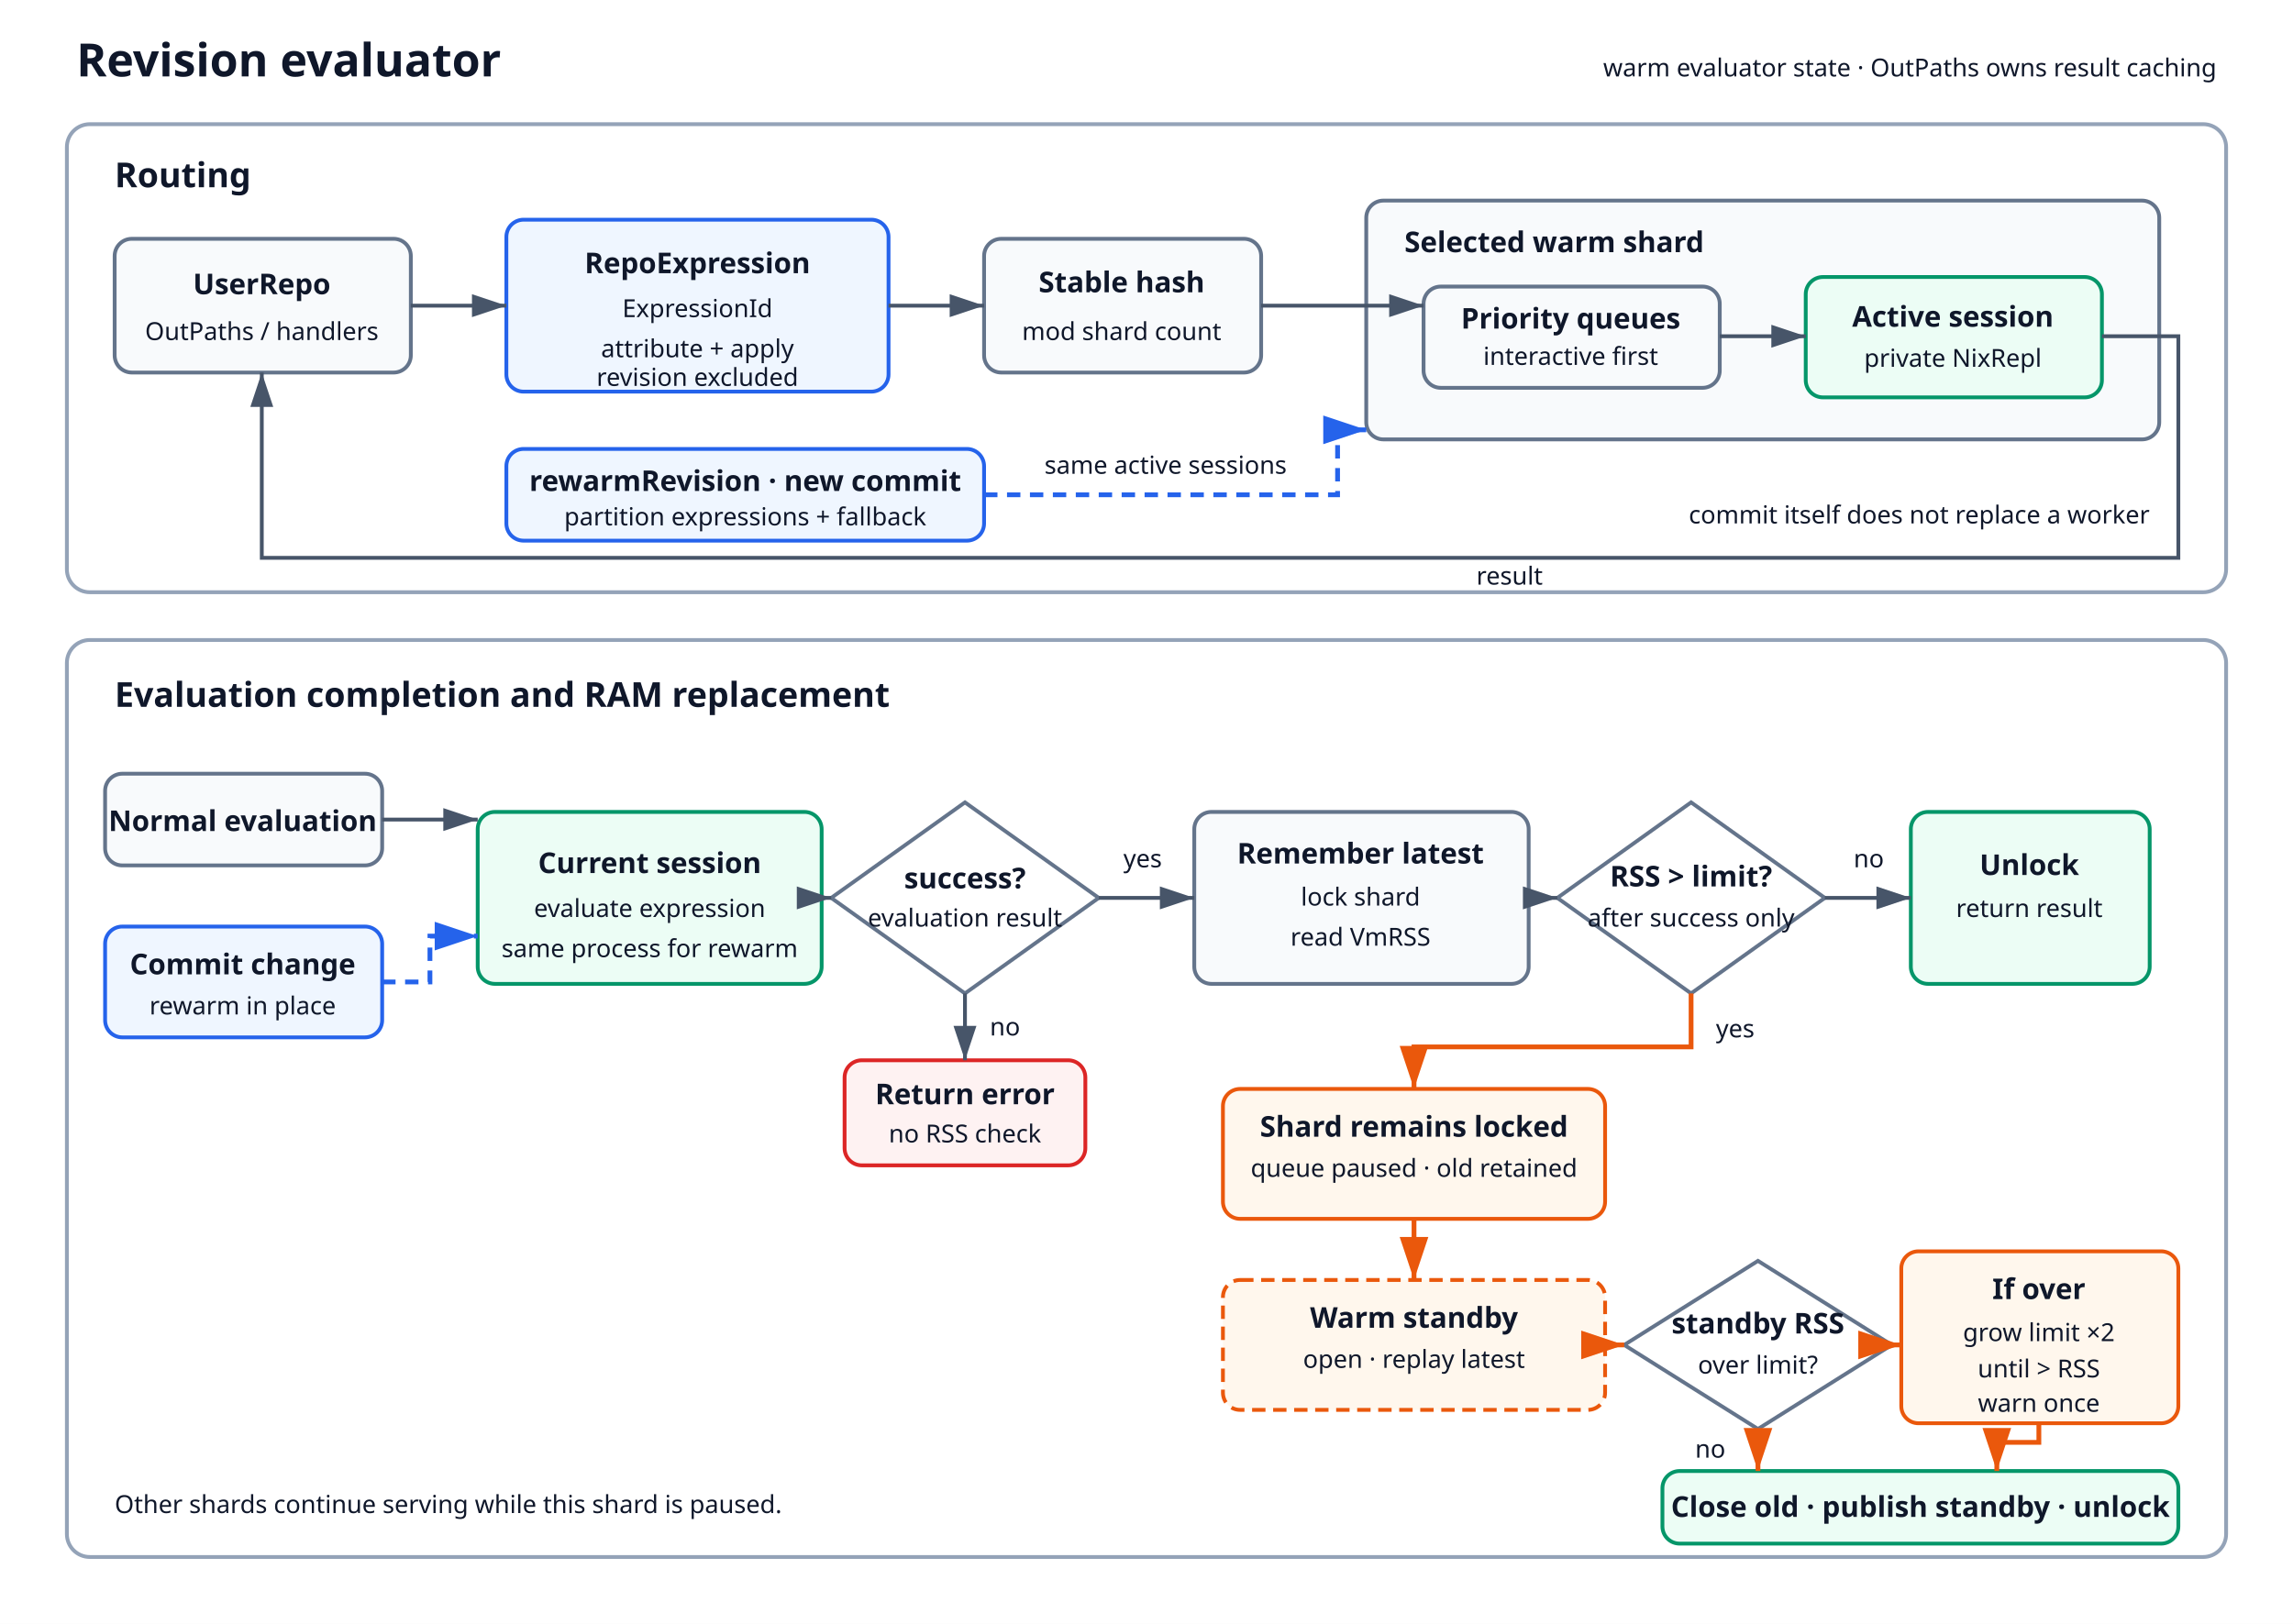
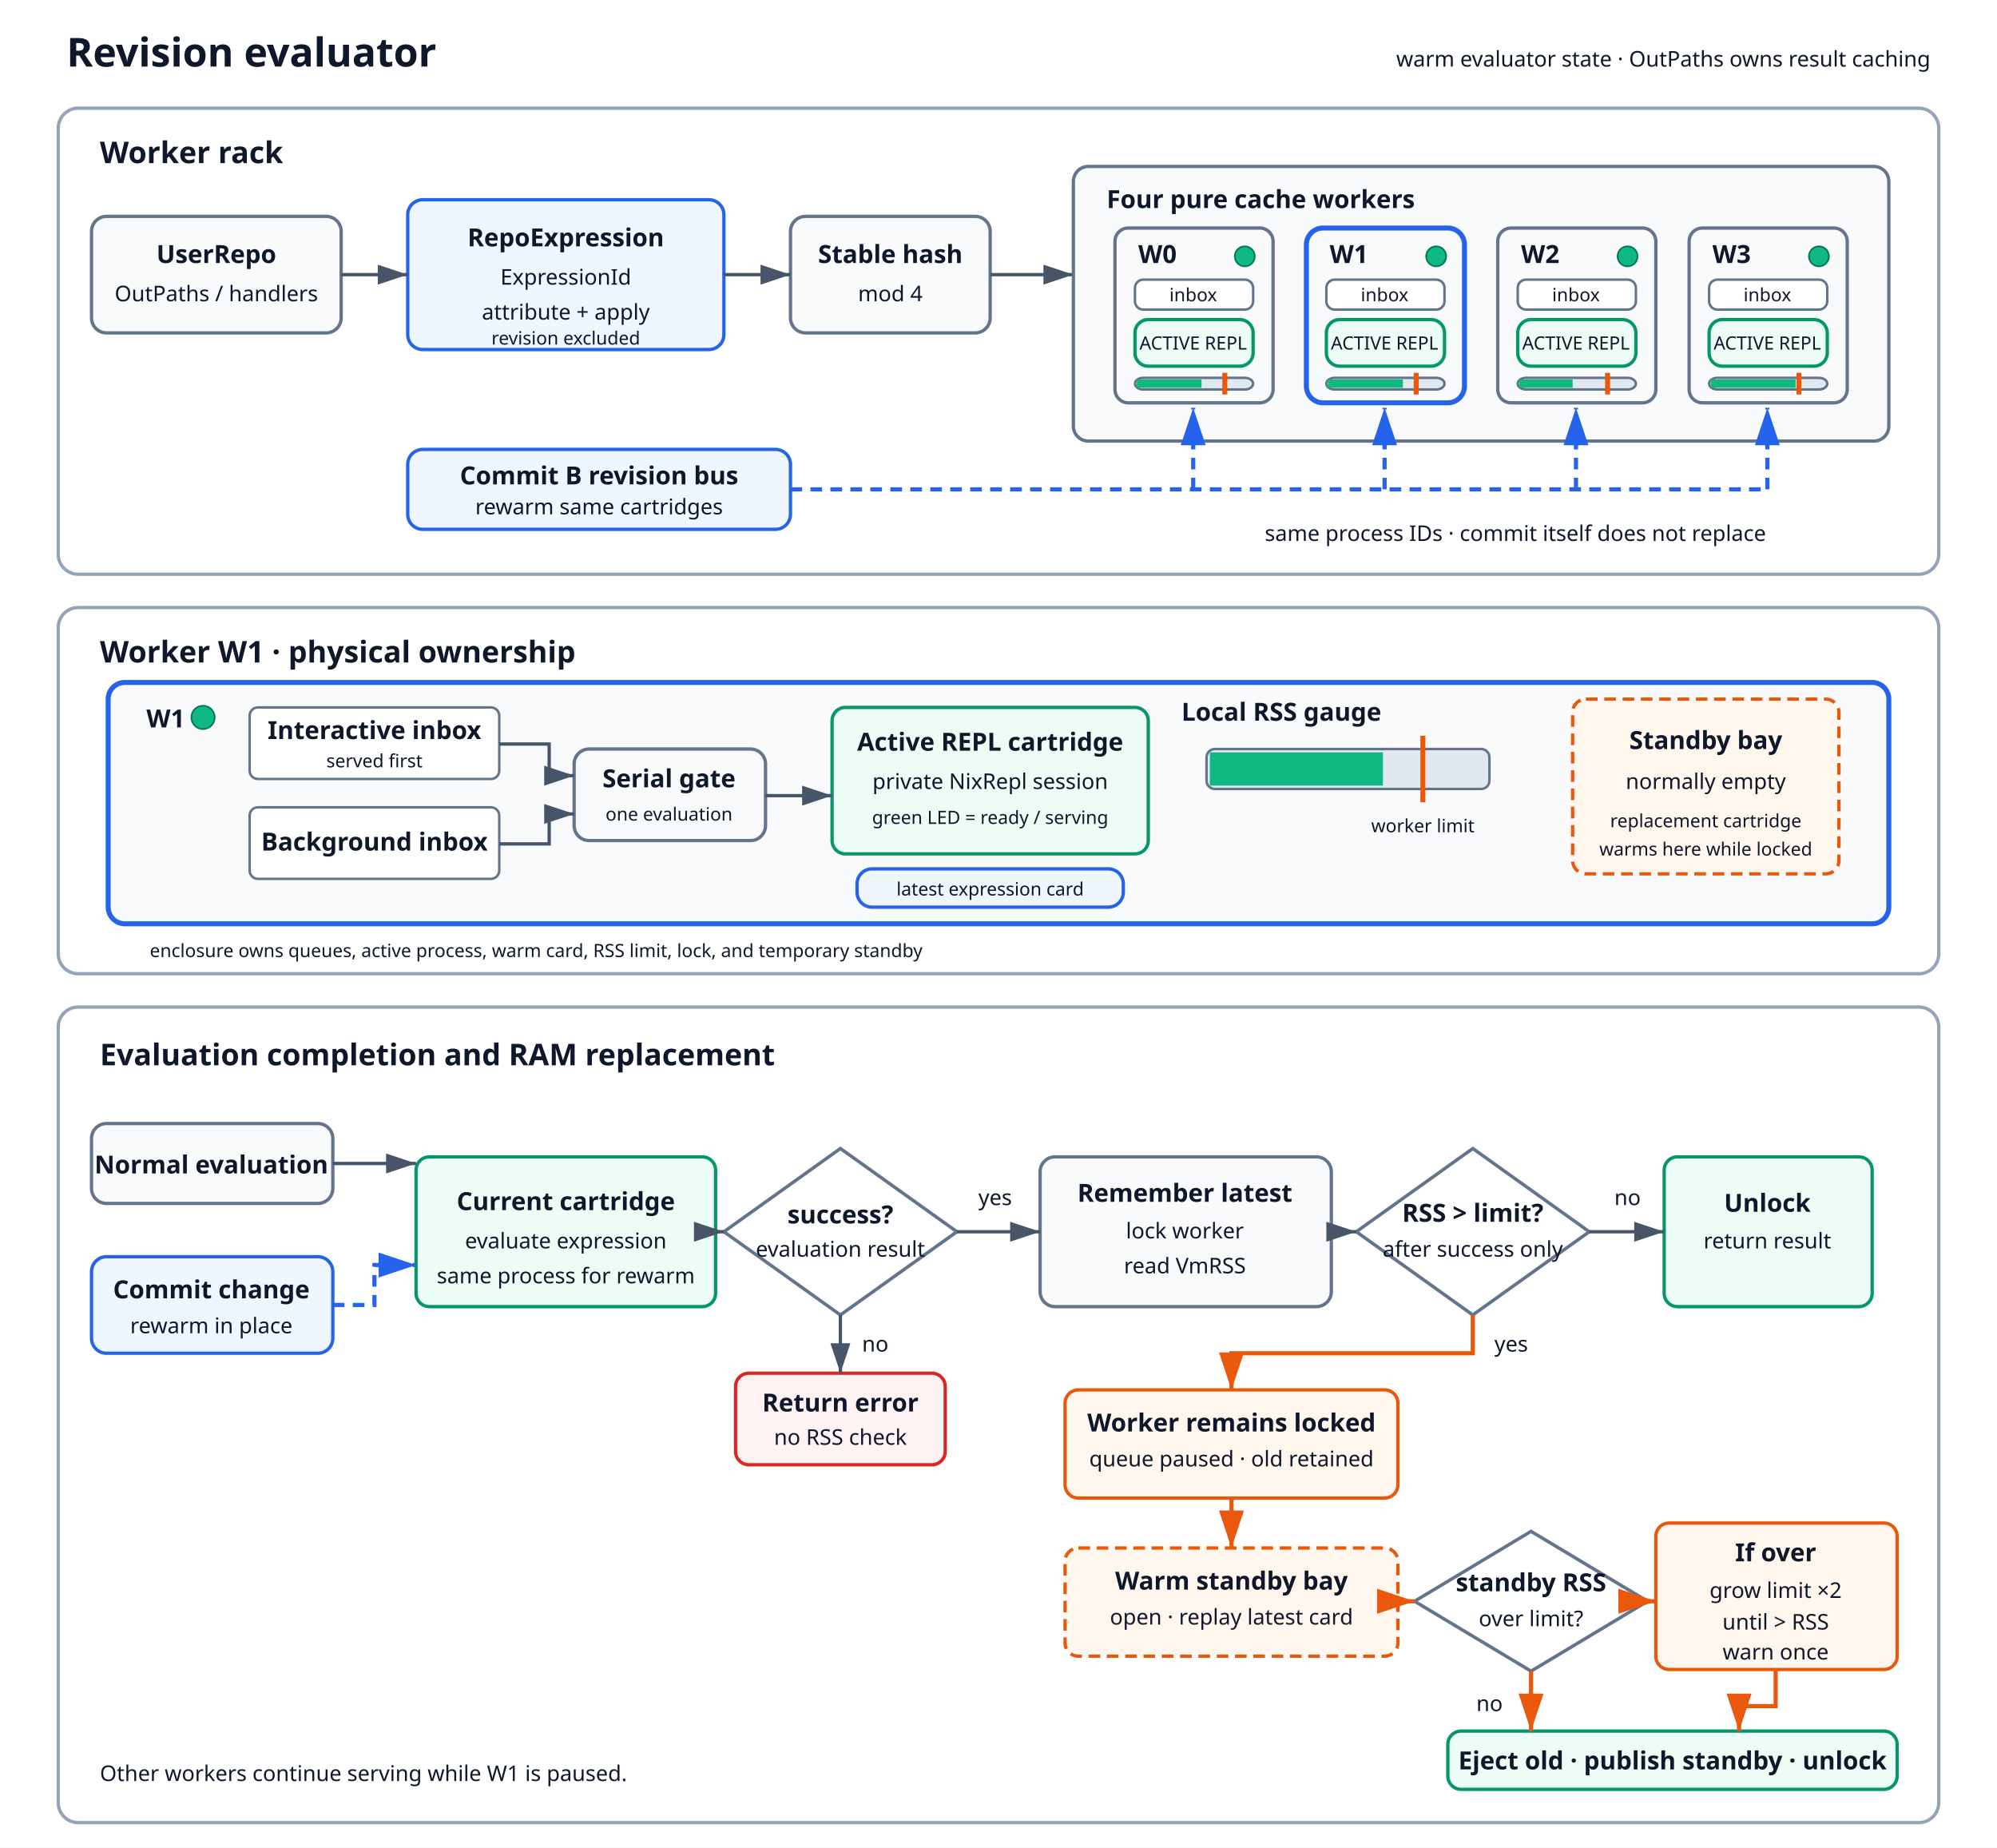
- <svg xmlns="http://www.w3.org/2000/svg" width="1200" height="850" viewBox="0 0 1200 850" role="img" aria-labelledby="title desc">
+ <svg xmlns="http://www.w3.org/2000/svg" width="1200" height="1110" viewBox="0 0 1200 1110" role="img" aria-labelledby="title desc">
  <defs>
    <marker id="arrow" markerWidth="10" markerHeight="10" refX="9" refY="3" orient="auto" markerUnits="strokeWidth">
      <path d="M0,0 L0,6 L9,3 z" fill="#475569" />
    </marker>
    <marker id="blue-arrow" markerWidth="10" markerHeight="10" refX="9" refY="3" orient="auto" markerUnits="strokeWidth">
      <path d="M0,0 L0,6 L9,3 z" fill="#2563eb" />
    </marker>
    <marker id="orange-arrow" markerWidth="10" markerHeight="10" refX="9" refY="3" orient="auto" markerUnits="strokeWidth">
      <path d="M0,0 L0,6 L9,3 z" fill="#ea580c" />
    </marker>
    <style>
      text { font-family: ui-sans-serif, system-ui, sans-serif; fill: #0f172a; }
      .title { font-size: 24px; font-weight: 700; }
      .section { font-size: 18px; font-weight: 700; }
      .label { font-size: 15px; font-weight: 650; }
      .small { font-size: 13px; }
+       .tiny { font-size: 11px; }
      .panel { fill: #ffffff; stroke: #94a3b8; stroke-width: 2; rx: 12; }
      .box { fill: #f8fafc; stroke: #64748b; stroke-width: 2; rx: 9; }
      .api { fill: #eff6ff; stroke: #2563eb; stroke-width: 2; rx: 9; }
-       .active { fill: #ecfdf5; stroke: #059669; stroke-width: 2; rx: 9; }
-       .paused { fill: #fff7ed; stroke: #ea580c; stroke-width: 2; rx: 9; }
-       .standby { fill: #fff7ed; stroke: #ea580c; stroke-width: 2; stroke-dasharray: 7 4; rx: 9; }
-       .error { fill: #fef2f2; stroke: #dc2626; stroke-width: 2; rx: 9; }
+       .worker { fill: #f8fafc; stroke: #64748b; stroke-width: 2; rx: 8; }
+       .worker-selected { fill: #f8fafc; stroke: #2563eb; stroke-width: 3; rx: 10; }
+       .tray { fill: #ffffff; stroke: #64748b; stroke-width: 1.5; rx: 5; }
+       .active { fill: #ecfdf5; stroke: #059669; stroke-width: 2; rx: 8; }
+       .paused { fill: #fff7ed; stroke: #ea580c; stroke-width: 2; rx: 8; }
+       .standby { fill: #fff7ed; stroke: #ea580c; stroke-width: 2; stroke-dasharray: 7 4; rx: 8; }
+       .error { fill: #fef2f2; stroke: #dc2626; stroke-width: 2; rx: 8; }
      .decision { fill: #ffffff; stroke: #64748b; stroke-width: 2; }
+       .gauge { fill: #e2e8f0; stroke: #64748b; stroke-width: 1.5; rx: 5; }
+       .gauge-fill { fill: #10b981; }
      .line { fill: none; stroke: #475569; stroke-width: 2; marker-end: url(#arrow); }
      .blue-line { fill: none; stroke: #2563eb; stroke-width: 2.5; stroke-dasharray: 7 5; marker-end: url(#blue-arrow); }
+       .blue-bus { fill: none; stroke: #2563eb; stroke-width: 2.5; stroke-dasharray: 7 5; }
      .orange-line { fill: none; stroke: #ea580c; stroke-width: 2.5; marker-end: url(#orange-arrow); }
+       .limit { stroke: #ea580c; stroke-width: 3; }
+       .led { fill: #10b981; stroke: #047857; stroke-width: 1; }
    </style>
  </defs>
-   <rect width="1200" height="850" fill="#ffffff" />
+   <rect width="1200" height="1110" fill="#ffffff" />
  <text x="40" y="40" class="title">Revision evaluator</text>
  <text x="1160" y="40" text-anchor="end" class="small">warm evaluator state · OutPaths owns result caching</text>
-   <rect x="35" y="65" width="1130" height="245" class="panel" />
-   <text x="60" y="98" class="section">Routing</text>
-   <rect x="60" y="125" width="155" height="70" class="box" />
-   <text x="137" y="154" text-anchor="middle" class="label">UserRepo</text>
-   <text x="137" y="178" text-anchor="middle" class="small">OutPaths / handlers</text>
-   <rect x="265" y="115" width="200" height="90" class="api" />
-   <text x="365" y="143" text-anchor="middle" class="label">RepoExpression</text>
-   <text x="365" y="166" text-anchor="middle" class="small">ExpressionId</text>
-   <text x="365" y="187" text-anchor="middle" class="small">attribute + apply</text>
-   <text x="365" y="202" text-anchor="middle" class="small">revision excluded</text>
-   <rect x="515" y="125" width="145" height="70" class="box" />
-   <text x="587" y="153" text-anchor="middle" class="label">Stable hash</text>
-   <text x="587" y="178" text-anchor="middle" class="small">mod shard count</text>
-   <rect x="715" y="105" width="415" height="125" class="box" />
-   <text x="735" y="132" class="label">Selected warm shard</text>
-   <rect x="745" y="150" width="155" height="53" class="box" />
-   <text x="822" y="172" text-anchor="middle" class="label">Priority queues</text>
-   <text x="822" y="191" text-anchor="middle" class="small">interactive first</text>
-   <rect x="945" y="145" width="155" height="63" class="active" />
-   <text x="1022" y="171" text-anchor="middle" class="label">Active session</text>
-   <text x="1022" y="192" text-anchor="middle" class="small">private NixRepl</text>
-   <path d="M215 160 H265" class="line" />
-   <path d="M465 160 H515" class="line" />
-   <path d="M660 160 H745" class="line" />
-   <path d="M900 176 H945" class="line" />
-   <path d="M1100 176 H1140 V292 H137 V195" class="line" />
-   <text x="790" y="306" text-anchor="middle" class="small">result</text>
-   <rect x="265" y="235" width="250" height="48" class="api" />
-   <text x="390" y="257" text-anchor="middle" class="label">rewarmRevision · new commit</text>
-   <text x="390" y="275" text-anchor="middle" class="small">partition expressions + fallback</text>
-   <path d="M515 259 H700 V225 H715" class="blue-line" />
-   <text x="610" y="248" text-anchor="middle" class="small">same active sessions</text>
-   <text x="1125" y="274" text-anchor="end" class="small">commit itself does not replace a worker</text>
-   <rect x="35" y="335" width="1130" height="480" class="panel" />
-   <text x="60" y="370" class="section">Evaluation completion and RAM replacement</text>
-   <rect x="55" y="405" width="145" height="48" class="box" />
-   <text x="127" y="435" text-anchor="middle" class="label">Normal evaluation</text>
-   <rect x="55" y="485" width="145" height="58" class="api" />
-   <text x="127" y="510" text-anchor="middle" class="label">Commit change</text>
-   <text x="127" y="531" text-anchor="middle" class="small">rewarm in place</text>
-   <rect x="250" y="425" width="180" height="90" class="active" />
-   <text x="340" y="457" text-anchor="middle" class="label">Current session</text>
-   <text x="340" y="480" text-anchor="middle" class="small">evaluate expression</text>
-   <text x="340" y="501" text-anchor="middle" class="small">same process for rewarm</text>
-   <polygon points="505,420 575,470 505,520 435,470" class="decision" />
-   <text x="505" y="465" text-anchor="middle" class="label">success?</text>
-   <text x="505" y="485" text-anchor="middle" class="small">evaluation result</text>
-   <rect x="625" y="425" width="175" height="90" class="box" />
-   <text x="712" y="452" text-anchor="middle" class="label">Remember latest</text>
-   <text x="712" y="474" text-anchor="middle" class="small">lock shard</text>
-   <text x="712" y="495" text-anchor="middle" class="small">read VmRSS</text>
-   <polygon points="885,420 955,470 885,520 815,470" class="decision" />
-   <text x="885" y="464" text-anchor="middle" class="label">RSS &gt; limit?</text>
-   <text x="885" y="485" text-anchor="middle" class="small">after success only</text>
-   <rect x="1000" y="425" width="125" height="90" class="active" />
-   <text x="1062" y="458" text-anchor="middle" class="label">Unlock</text>
-   <text x="1062" y="480" text-anchor="middle" class="small">return result</text>
-   <rect x="442" y="555" width="126" height="55" class="error" />
-   <text x="505" y="578" text-anchor="middle" class="label">Return error</text>
-   <text x="505" y="598" text-anchor="middle" class="small">no RSS check</text>
-   <path d="M200 429 H250" class="line" />
-   <path d="M200 514 H225 V490 H250" class="blue-line" />
-   <path d="M430 470 H435" class="line" />
-   <path d="M575 470 H625" class="line" />
-   <text x="598" y="454" text-anchor="middle" class="small">yes</text>
-   <path d="M505 520 V555" class="line" />
-   <text x="518" y="542" class="small">no</text>
-   <path d="M800 470 H815" class="line" />
-   <path d="M955 470 H1000" class="line" />
-   <text x="978" y="454" text-anchor="middle" class="small">no</text>
-   <rect x="640" y="570" width="200" height="68" class="paused" />
-   <text x="740" y="595" text-anchor="middle" class="label">Shard remains locked</text>
-   <text x="740" y="616" text-anchor="middle" class="small">queue paused · old retained</text>
-   <path d="M885 520 V548 H740 V570" class="orange-line" />
-   <text x="898" y="543" class="small">yes</text>
-   <rect x="640" y="670" width="200" height="68" class="standby" />
-   <text x="740" y="695" text-anchor="middle" class="label">Warm standby</text>
-   <text x="740" y="716" text-anchor="middle" class="small">open · replay latest</text>
-   <path d="M740 638 V670" class="orange-line" />
-   <polygon points="920,660 990,704 920,748 850,704" class="decision" />
-   <text x="920" y="698" text-anchor="middle" class="label">standby RSS</text>
-   <text x="920" y="719" text-anchor="middle" class="small">over limit?</text>
-   <path d="M830 704 H850" class="orange-line" />
-   <rect x="995" y="655" width="145" height="90" class="paused" />
-   <text x="1067" y="680" text-anchor="middle" class="label">If over</text>
-   <text x="1067" y="702" text-anchor="middle" class="small">grow limit ×2</text>
-   <text x="1067" y="721" text-anchor="middle" class="small">until &gt; RSS</text>
-   <text x="1067" y="739" text-anchor="middle" class="small">warn once</text>
-   <path d="M990 704 H995" class="orange-line" />
-   <rect x="870" y="770" width="270" height="38" class="active" />
-   <text x="1005" y="794" text-anchor="middle" class="label">Close old · publish standby · unlock</text>
-   <path d="M920 748 V770" class="orange-line" />
-   <text x="903" y="763" text-anchor="end" class="small">no</text>
-   <path d="M1067 745 V755 H1045 V770" class="orange-line" />
-   <text x="60" y="792" class="small">Other shards continue serving while this shard is paused.</text>
+   <rect x="35" y="65" width="1130" height="280" class="panel" />
+   <text x="60" y="98" class="section">Worker rack</text>
+   <rect x="55" y="130" width="150" height="70" class="box" />
+   <text x="130" y="158" text-anchor="middle" class="label">UserRepo</text>
+   <text x="130" y="181" text-anchor="middle" class="small">OutPaths / handlers</text>
+   <rect x="245" y="120" width="190" height="90" class="api" />
+   <text x="340" y="148" text-anchor="middle" class="label">RepoExpression</text>
+   <text x="340" y="171" text-anchor="middle" class="small">ExpressionId</text>
+   <text x="340" y="192" text-anchor="middle" class="small">attribute + apply</text>
+   <text x="340" y="207" text-anchor="middle" class="tiny">revision excluded</text>
+   <rect x="475" y="130" width="120" height="70" class="box" />
+   <text x="535" y="158" text-anchor="middle" class="label">Stable hash</text>
+   <text x="535" y="181" text-anchor="middle" class="small">mod 4</text>
+   <path d="M205 165 H245" class="line" />
+   <path d="M435 165 H475" class="line" />
+   <path d="M595 165 H645" class="line" />
+   <rect x="645" y="100" width="490" height="165" class="box" />
+   <text x="665" y="125" class="label">Four pure cache workers</text>
+   <g transform="translate(670 137)">
+     <rect width="95" height="105" class="worker" />
+     <text x="14" y="21" class="label">W0</text>
+     <circle cx="78" cy="17" r="6" class="led" />
+     <rect x="12" y="31" width="71" height="18" class="tray" />
+     <text x="47" y="44" text-anchor="middle" class="tiny">inbox</text>
+     <rect x="12" y="55" width="71" height="28" class="active" />
+     <text x="47" y="73" text-anchor="middle" class="tiny">ACTIVE REPL</text>
+     <rect x="12" y="90" width="71" height="7" class="gauge" />
+     <rect x="13" y="91" width="39" height="5" class="gauge-fill" />
+     <line x1="66" y1="87" x2="66" y2="100" class="limit" />
+   </g>
+   <g transform="translate(785 137)">
+     <rect width="95" height="105" class="worker-selected" />
+     <text x="14" y="21" class="label">W1</text>
+     <circle cx="78" cy="17" r="6" class="led" />
+     <rect x="12" y="31" width="71" height="18" class="tray" />
+     <text x="47" y="44" text-anchor="middle" class="tiny">inbox</text>
+     <rect x="12" y="55" width="71" height="28" class="active" />
+     <text x="47" y="73" text-anchor="middle" class="tiny">ACTIVE REPL</text>
+     <rect x="12" y="90" width="71" height="7" class="gauge" />
+     <rect x="13" y="91" width="45" height="5" class="gauge-fill" />
+     <line x1="66" y1="87" x2="66" y2="100" class="limit" />
+   </g>
+   <g transform="translate(900 137)">
+     <rect width="95" height="105" class="worker" />
+     <text x="14" y="21" class="label">W2</text>
+     <circle cx="78" cy="17" r="6" class="led" />
+     <rect x="12" y="31" width="71" height="18" class="tray" />
+     <text x="47" y="44" text-anchor="middle" class="tiny">inbox</text>
+     <rect x="12" y="55" width="71" height="28" class="active" />
+     <text x="47" y="73" text-anchor="middle" class="tiny">ACTIVE REPL</text>
+     <rect x="12" y="90" width="71" height="7" class="gauge" />
+     <rect x="13" y="91" width="32" height="5" class="gauge-fill" />
+     <line x1="66" y1="87" x2="66" y2="100" class="limit" />
+   </g>
+   <g transform="translate(1015 137)">
+     <rect width="95" height="105" class="worker" />
+     <text x="14" y="21" class="label">W3</text>
+     <circle cx="78" cy="17" r="6" class="led" />
+     <rect x="12" y="31" width="71" height="18" class="tray" />
+     <text x="47" y="44" text-anchor="middle" class="tiny">inbox</text>
+     <rect x="12" y="55" width="71" height="28" class="active" />
+     <text x="47" y="73" text-anchor="middle" class="tiny">ACTIVE REPL</text>
+     <rect x="12" y="90" width="71" height="7" class="gauge" />
+     <rect x="13" y="91" width="51" height="5" class="gauge-fill" />
+     <line x1="66" y1="87" x2="66" y2="100" class="limit" />
+   </g>
+   <rect x="245" y="270" width="230" height="48" class="api" />
+   <text x="360" y="291" text-anchor="middle" class="label">Commit B revision bus</text>
+   <text x="360" y="309" text-anchor="middle" class="small">rewarm same cartridges</text>
+   <path d="M475 294 H1062" class="blue-bus" />
+   <path d="M717 294 V245" class="blue-line" />
+   <path d="M832 294 V245" class="blue-line" />
+   <path d="M947 294 V245" class="blue-line" />
+   <path d="M1062 294 V245" class="blue-line" />
+   <text x="760" y="325" class="small">same process IDs · commit itself does not replace</text>
+   <rect x="35" y="365" width="1130" height="220" class="panel" />
+   <text x="60" y="398" class="section">Worker W1 · physical ownership</text>
+   <rect x="65" y="410" width="1070" height="145" class="worker-selected" />
+   <text x="88" y="437" class="label">W1</text>
+   <circle cx="122" cy="431" r="7" class="led" />
+   <rect x="150" y="425" width="150" height="43" class="tray" />
+   <text x="225" y="444" text-anchor="middle" class="label">Interactive inbox</text>
+   <text x="225" y="461" text-anchor="middle" class="tiny">served first</text>
+   <rect x="150" y="485" width="150" height="43" class="tray" />
+   <text x="225" y="511" text-anchor="middle" class="label">Background inbox</text>
+   <rect x="345" y="450" width="115" height="55" class="box" />
+   <text x="402" y="473" text-anchor="middle" class="label">Serial gate</text>
+   <text x="402" y="493" text-anchor="middle" class="tiny">one evaluation</text>
+   <path d="M300 447 H330 V466 H345" class="line" />
+   <path d="M300 507 H330 V489 H345" class="line" />
+   <rect x="500" y="425" width="190" height="88" class="active" />
+   <text x="595" y="451" text-anchor="middle" class="label">Active REPL cartridge</text>
+   <text x="595" y="474" text-anchor="middle" class="small">private NixRepl session</text>
+   <text x="595" y="495" text-anchor="middle" class="tiny">green LED = ready / serving</text>
+   <path d="M460 478 H500" class="line" />
+   <rect x="515" y="522" width="160" height="23" class="api" />
+   <text x="595" y="538" text-anchor="middle" class="tiny">latest expression card</text>
+   <text x="770" y="433" text-anchor="middle" class="label">Local RSS gauge</text>
+   <rect x="725" y="450" width="170" height="24" class="gauge" />
+   <rect x="727" y="452" width="104" height="20" class="gauge-fill" />
+   <line x1="855" y1="442" x2="855" y2="482" class="limit" />
+   <text x="855" y="500" text-anchor="middle" class="tiny">worker limit</text>
+   <rect x="945" y="420" width="160" height="105" class="standby" />
+   <text x="1025" y="450" text-anchor="middle" class="label">Standby bay</text>
+   <text x="1025" y="474" text-anchor="middle" class="small">normally empty</text>
+   <text x="1025" y="497" text-anchor="middle" class="tiny">replacement cartridge</text>
+   <text x="1025" y="514" text-anchor="middle" class="tiny">warms here while locked</text>
+   <text x="90" y="575" class="tiny">enclosure owns queues, active process, warm card, RSS limit, lock, and temporary standby</text>
+   <rect x="35" y="605" width="1130" height="490" class="panel" />
+   <text x="60" y="640" class="section">Evaluation completion and RAM replacement</text>
+   <rect x="55" y="675" width="145" height="48" class="box" />
+   <text x="127" y="705" text-anchor="middle" class="label">Normal evaluation</text>
+   <rect x="55" y="755" width="145" height="58" class="api" />
+   <text x="127" y="780" text-anchor="middle" class="label">Commit change</text>
+   <text x="127" y="801" text-anchor="middle" class="small">rewarm in place</text>
+   <rect x="250" y="695" width="180" height="90" class="active" />
+   <text x="340" y="727" text-anchor="middle" class="label">Current cartridge</text>
+   <text x="340" y="750" text-anchor="middle" class="small">evaluate expression</text>
+   <text x="340" y="771" text-anchor="middle" class="small">same process for rewarm</text>
+   <polygon points="505,690 575,740 505,790 435,740" class="decision" />
+   <text x="505" y="735" text-anchor="middle" class="label">success?</text>
+   <text x="505" y="755" text-anchor="middle" class="small">evaluation result</text>
+   <rect x="625" y="695" width="175" height="90" class="box" />
+   <text x="712" y="722" text-anchor="middle" class="label">Remember latest</text>
+   <text x="712" y="744" text-anchor="middle" class="small">lock worker</text>
+   <text x="712" y="765" text-anchor="middle" class="small">read VmRSS</text>
+   <polygon points="885,690 955,740 885,790 815,740" class="decision" />
+   <text x="885" y="734" text-anchor="middle" class="label">RSS &gt; limit?</text>
+   <text x="885" y="755" text-anchor="middle" class="small">after success only</text>
+   <rect x="1000" y="695" width="125" height="90" class="active" />
+   <text x="1062" y="728" text-anchor="middle" class="label">Unlock</text>
+   <text x="1062" y="750" text-anchor="middle" class="small">return result</text>
+   <rect x="442" y="825" width="126" height="55" class="error" />
+   <text x="505" y="848" text-anchor="middle" class="label">Return error</text>
+   <text x="505" y="868" text-anchor="middle" class="small">no RSS check</text>
+   <path d="M200 699 H250" class="line" />
+   <path d="M200 784 H225 V760 H250" class="blue-line" />
+   <path d="M430 740 H435" class="line" />
+   <path d="M575 740 H625" class="line" />
+   <text x="598" y="724" text-anchor="middle" class="small">yes</text>
+   <path d="M505 790 V825" class="line" />
+   <text x="518" y="812" class="small">no</text>
+   <path d="M800 740 H815" class="line" />
+   <path d="M955 740 H1000" class="line" />
+   <text x="978" y="724" text-anchor="middle" class="small">no</text>
+   <rect x="640" y="835" width="200" height="65" class="paused" />
+   <text x="740" y="860" text-anchor="middle" class="label">Worker remains locked</text>
+   <text x="740" y="881" text-anchor="middle" class="small">queue paused · old retained</text>
+   <path d="M885 790 V813 H740 V835" class="orange-line" />
+   <text x="898" y="812" class="small">yes</text>
+   <rect x="640" y="930" width="200" height="65" class="standby" />
+   <text x="740" y="955" text-anchor="middle" class="label">Warm standby bay</text>
+   <text x="740" y="976" text-anchor="middle" class="small">open · replay latest card</text>
+   <path d="M740 900 V930" class="orange-line" />
+   <polygon points="920,920 990,962 920,1004 850,962" class="decision" />
+   <text x="920" y="956" text-anchor="middle" class="label">standby RSS</text>
+   <text x="920" y="977" text-anchor="middle" class="small">over limit?</text>
+   <path d="M840 962 H850" class="orange-line" />
+   <rect x="995" y="915" width="145" height="88" class="paused" />
+   <text x="1067" y="938" text-anchor="middle" class="label">If over</text>
+   <text x="1067" y="960" text-anchor="middle" class="small">grow limit ×2</text>
+   <text x="1067" y="979" text-anchor="middle" class="small">until &gt; RSS</text>
+   <text x="1067" y="997" text-anchor="middle" class="small">warn once</text>
+   <path d="M990 962 H995" class="orange-line" />
+   <rect x="870" y="1040" width="270" height="35" class="active" />
+   <text x="1005" y="1063" text-anchor="middle" class="label">Eject old · publish standby · unlock</text>
+   <path d="M920 1004 V1040" class="orange-line" />
+   <text x="903" y="1028" text-anchor="end" class="small">no</text>
+   <path d="M1067 1003 V1025 H1045 V1040" class="orange-line" />
+   <text x="60" y="1070" class="small">Other workers continue serving while W1 is paused.</text>
</svg>
